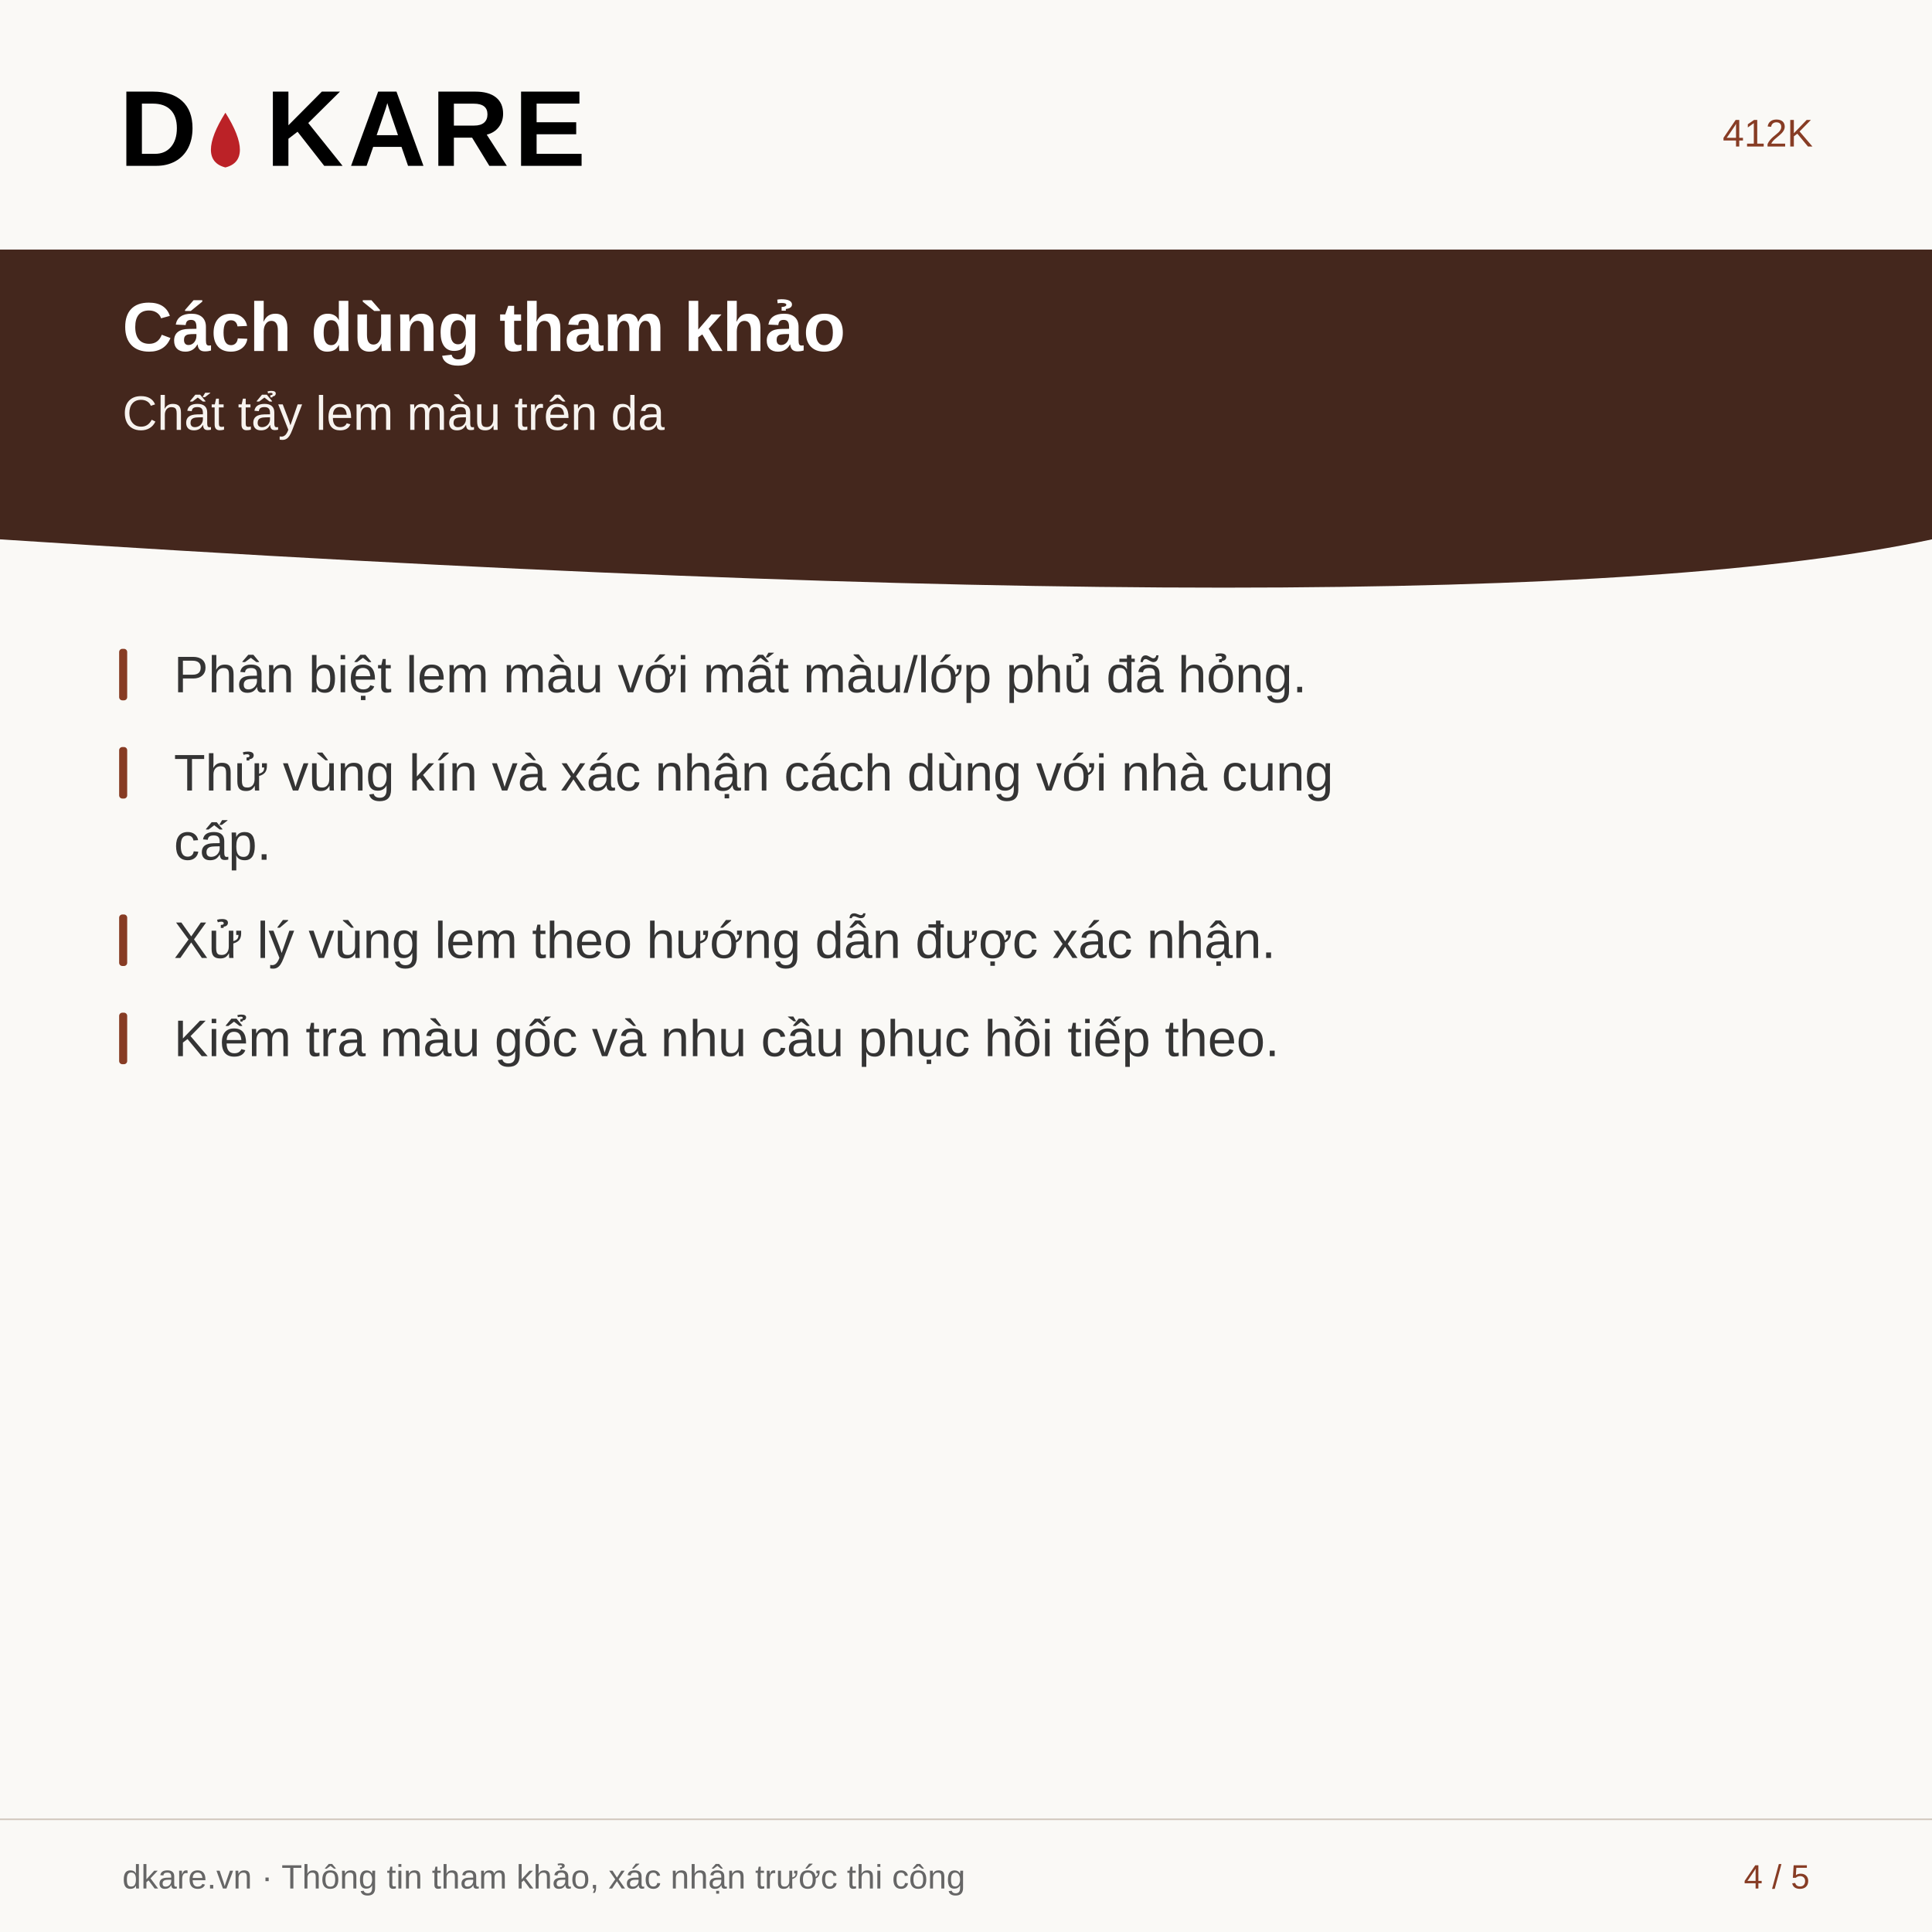
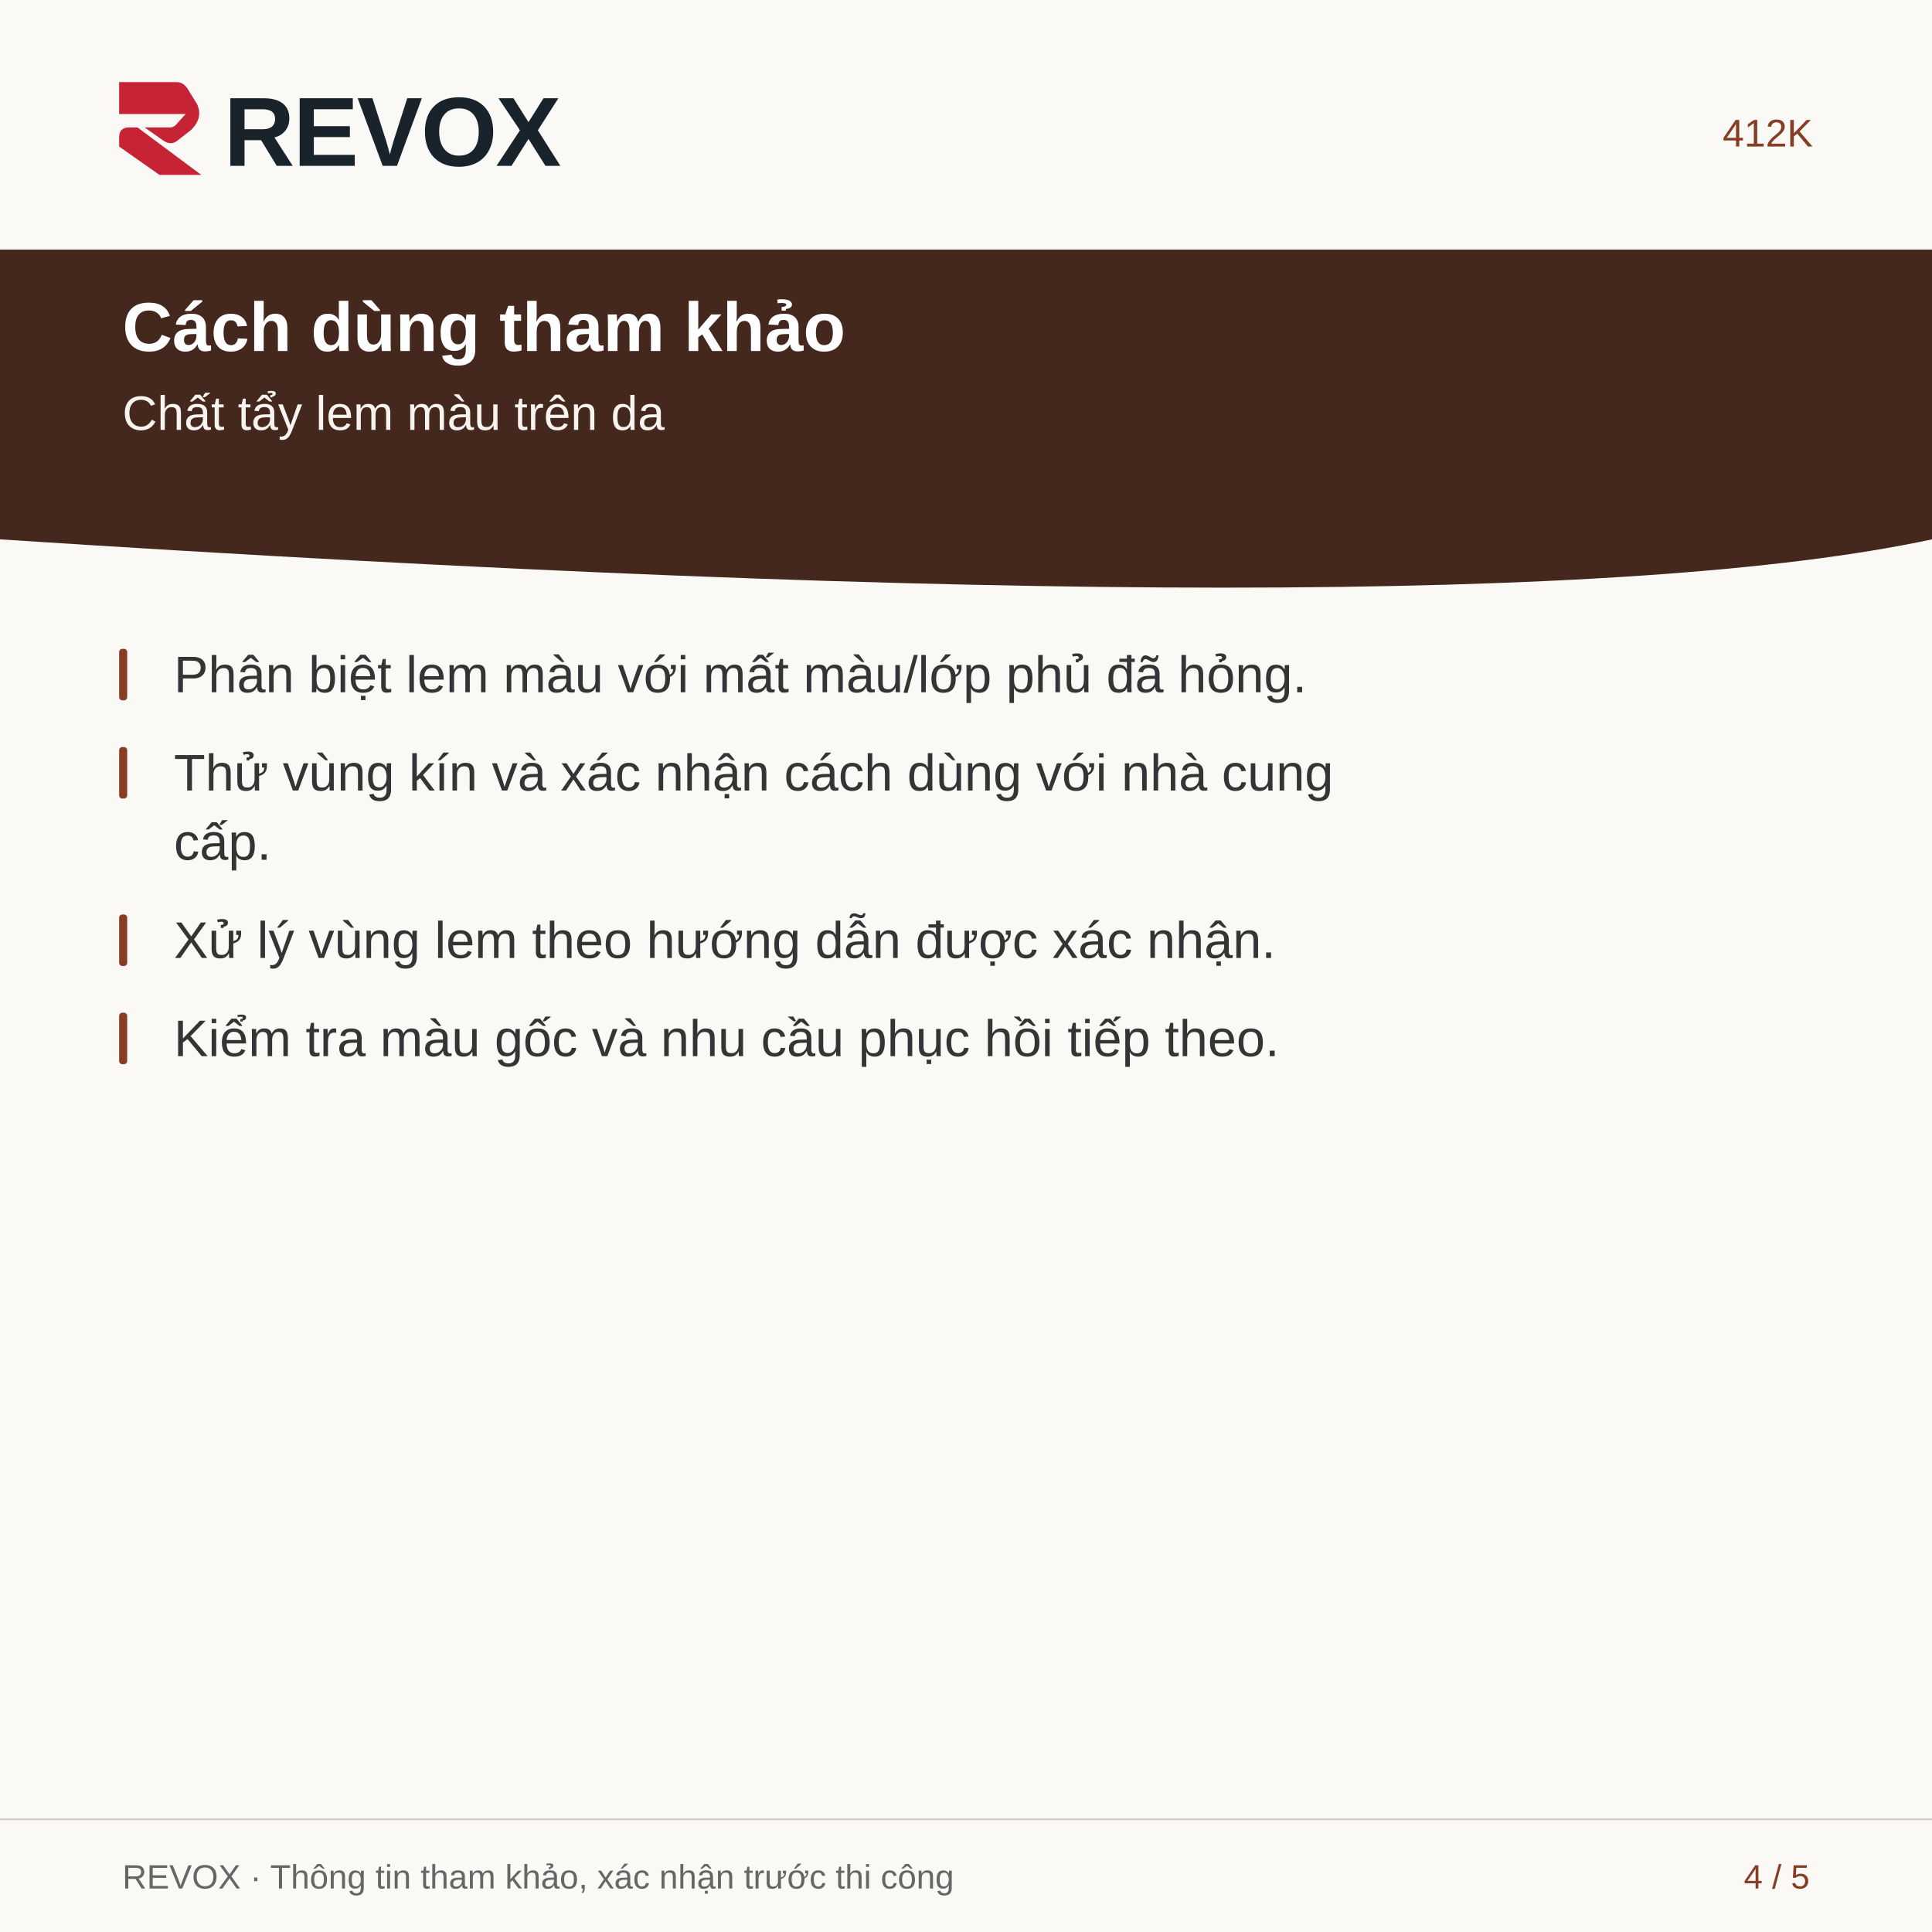
<svg xmlns="http://www.w3.org/2000/svg" width="1200" height="1200" viewBox="0 0 1200 1200" role="img" aria-labelledby="title desc">
  <rect width="1200" height="1200" fill="#faf9f6" />
  <g font-family="Arial,Helvetica,sans-serif">
-     <text x="74" y="103" font-size="67" font-weight="800">D</text>
-     <path d="M140 70 C128 89 128 101 140 104 C152 101 152 89 140 70" fill="#bb2227" />
-     <text x="165" y="103" font-size="67" font-weight="800" letter-spacing="3">KARE</text>
+     <g transform="translate(74 51) scale(.44)">
+       <path fill="#c62335" d="M0 0H81Q91 0 97 10L110 31Q119 51 101 68L83 82Q74 90 63 83L36 64H72Q78 64 83 57L94 45H0Z M0 78Q0 64 14 64H26L116 131H57L0 91Z" />
+     </g>
+     <text x="139" y="103" font-size="61" font-weight="800" fill="#18232b" letter-spacing="-1">REVOX</text>
    <text x="1126" y="91" text-anchor="end" fill="#873c24" font-size="24">412K</text>
    <path d="M0 155 H1200 V335 Q920 395 0 335 Z" fill="#44271d" />
    <text x="76" y="267" font-size="30" fill="#f7f3ef">Chất tẩy lem màu trên da</text>
    <text x="76" y="218" fill="#fff" font-size="43" font-weight="700">Cách dùng tham khảo</text>
    <rect x="74" y="403" width="5" height="32" rx="2" fill="#873c24" />
    <text x="108" y="430" font-size="32" fill="#343434">Phân biệt lem màu với mất màu/lớp phủ đã hỏng.</text>
    <rect x="74" y="464" width="5" height="32" rx="2" fill="#873c24" />
    <text x="108" y="491" font-size="32" fill="#343434">Thử vùng kín và xác nhận cách dùng với nhà cung</text>
    <text x="108" y="534" font-size="32" fill="#343434">cấp.</text>
    <rect x="74" y="568" width="5" height="32" rx="2" fill="#873c24" />
    <text x="108" y="595" font-size="32" fill="#343434">Xử lý vùng lem theo hướng dẫn được xác nhận.</text>
    <rect x="74" y="629" width="5" height="32" rx="2" fill="#873c24" />
    <text x="108" y="656" font-size="32" fill="#343434">Kiểm tra màu gốc và nhu cầu phục hồi tiếp theo.</text>
    <path d="M0 1130 H1200" stroke="#d3c9bf" />
-     <text x="76" y="1173" font-size="21" fill="#666">dkare.vn · Thông tin tham khảo, xác nhận trước thi công</text>
+     <text x="76" y="1173" font-size="21" fill="#666">REVOX · Thông tin tham khảo, xác nhận trước thi công</text>
    <text x="1124" y="1173" font-size="21" fill="#873c24" text-anchor="end">4 / 5</text>
  </g>
</svg>
